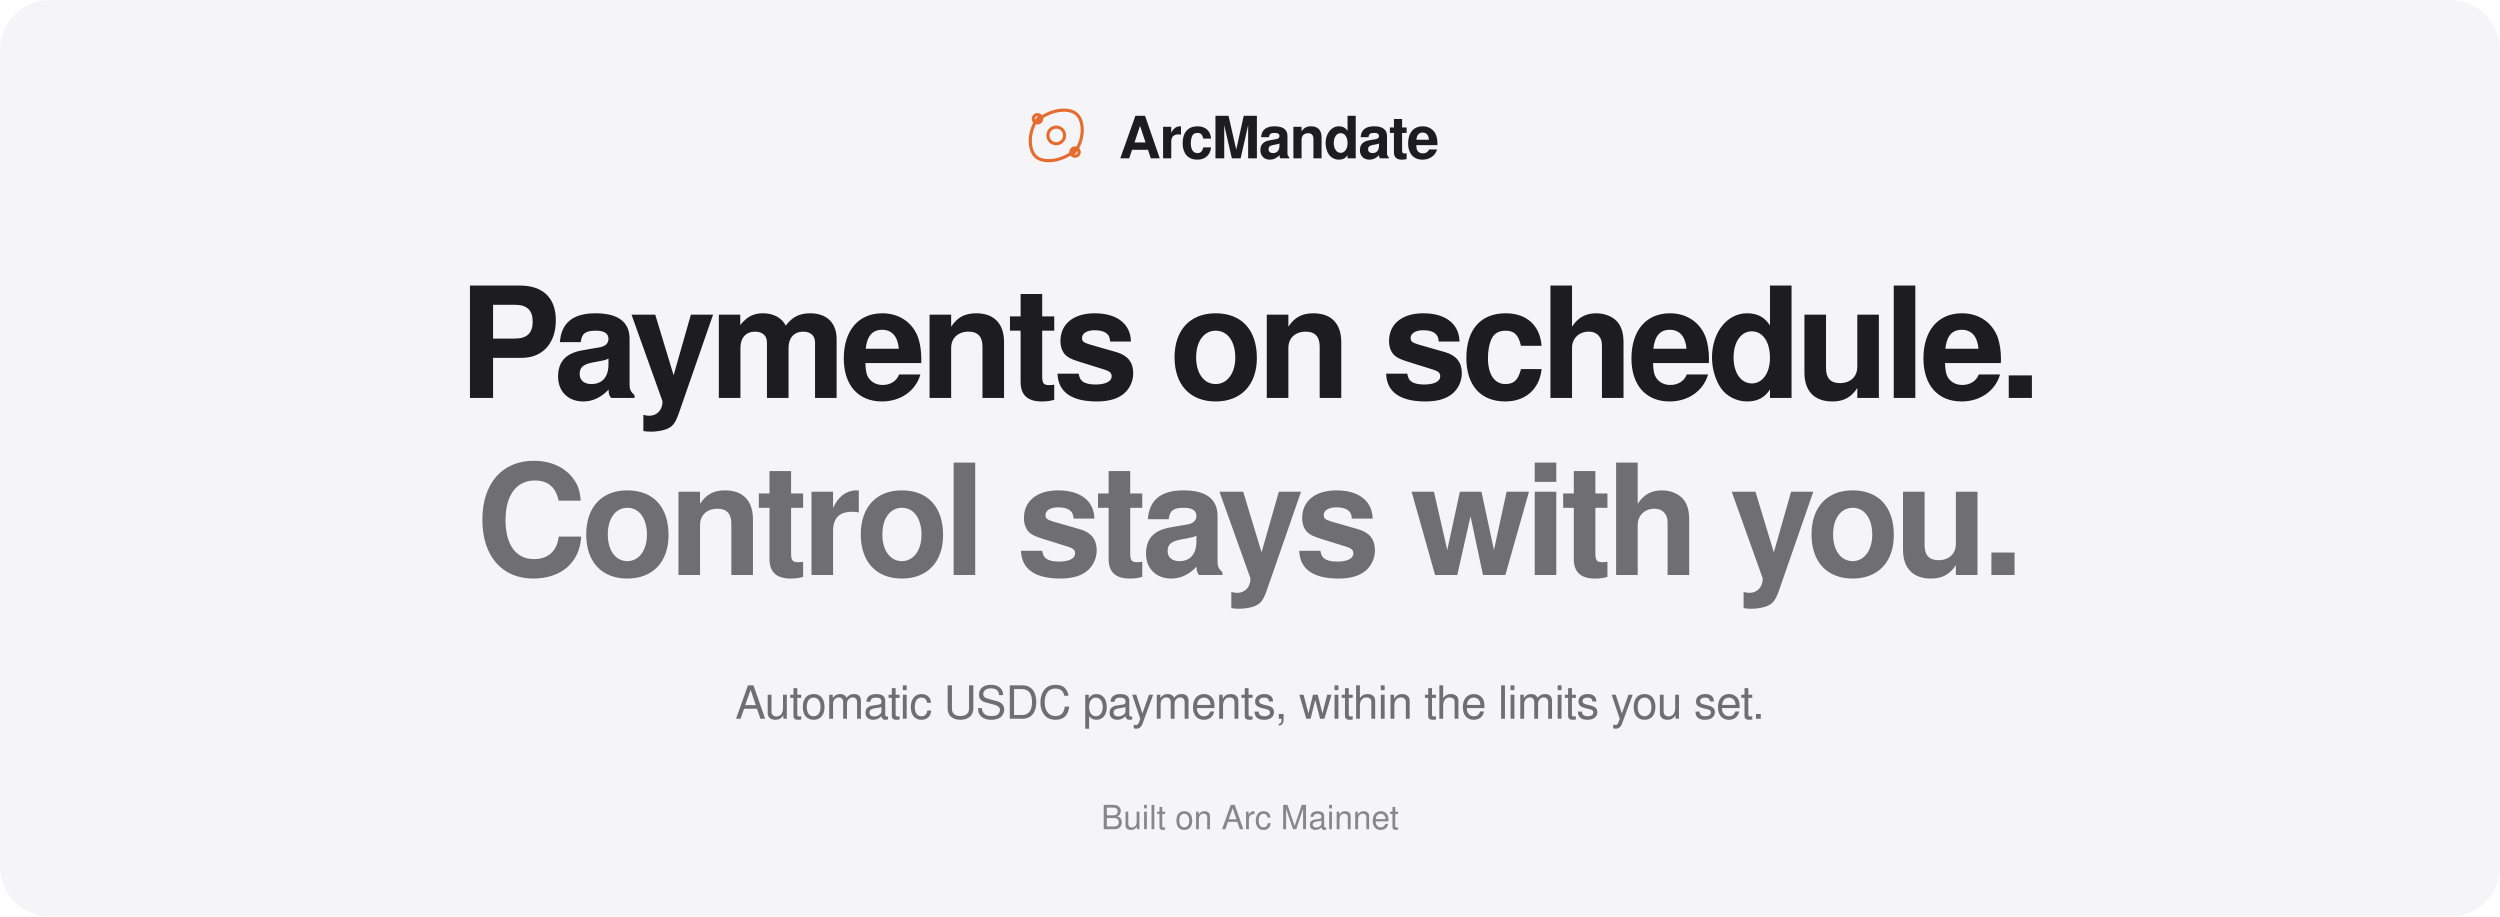
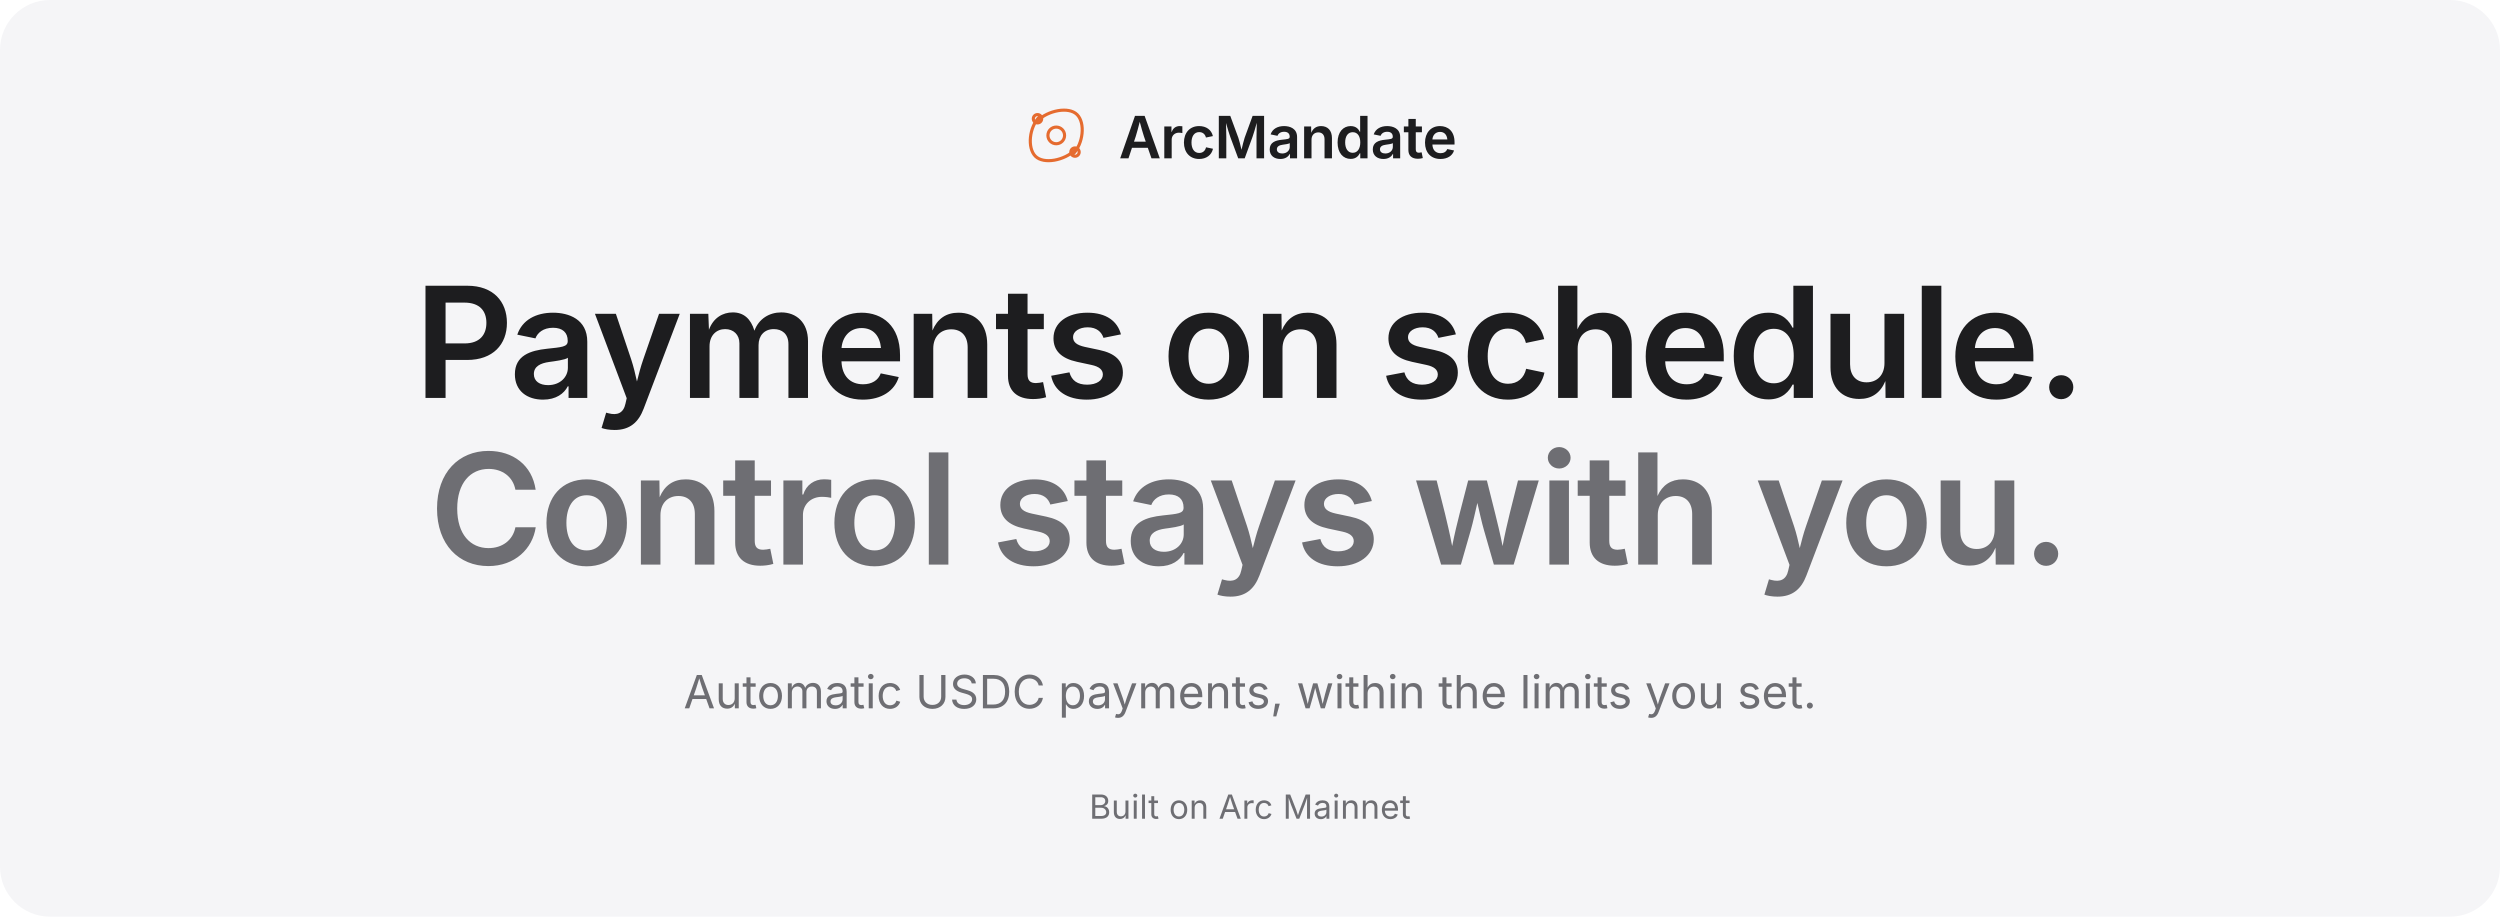
<svg xmlns="http://www.w3.org/2000/svg" width="1200" height="440" viewBox="0 0 1200 440" role="img" aria-labelledby="title desc">
  <rect width="1200" height="440" rx="24" fill="#f5f5f7" />
  <g transform="translate(491 49)" fill="none" stroke="#e56b2f" stroke-width="1.5" stroke-linecap="round">
    <circle cx="16" cy="16" r="4" />
    <path d="M8 7C3 12 2 22 6 26s14 2 19-3M24 25c5-5 6-15 2-19S12 4 7 9" />
    <circle cx="7" cy="8" r="2" />
    <circle cx="25" cy="24" r="2" />
  </g>
-   <g font-family="Helvetica Neue, Helvetica, Arial, sans-serif">
-     <text x="537" y="76" fill="#1d1d1f" font-size="28" font-weight="600" letter-spacing="-.7">ArcMandate</text>
-     <g text-anchor="middle" font-size="74" font-weight="600" letter-spacing="-3">
+   <g font-family="system-ui, -apple-system, BlinkMacSystemFont, 'Segoe UI', sans-serif" style="font-optical-sizing:auto">
+     <text x="537" y="76" fill="#1d1d1f" font-size="28" font-weight="600" letter-spacing="-.4">ArcMandate</text>
+     <g text-anchor="middle" font-size="74" font-weight="600" letter-spacing="-1.5">
      <text x="600" y="191" fill="#1d1d1f">Payments on schedule.</text>
-       <text x="600" y="276" fill="#6e6e73">Control stays with you.</text>
+       <text x="600" y="271" fill="#6e6e73">Control stays with you.</text>
    </g>
-     <text x="600" y="345" text-anchor="middle" fill="#6e6e73" font-size="22" letter-spacing="-.3">Automatic USDC payments, within the limits you set.</text>
-     <text x="600" y="398" text-anchor="middle" fill="#86868b" font-size="16">Built on Arc Mainnet</text>
+     <text x="600" y="340" text-anchor="middle" fill="#6e6e73" font-size="22">Automatic USDC payments, within the limits you set.</text>
+     <text x="600" y="393" text-anchor="middle" fill="#6e6e73" font-size="16" letter-spacing=".1">Built on Arc Mainnet</text>
  </g>
</svg>
